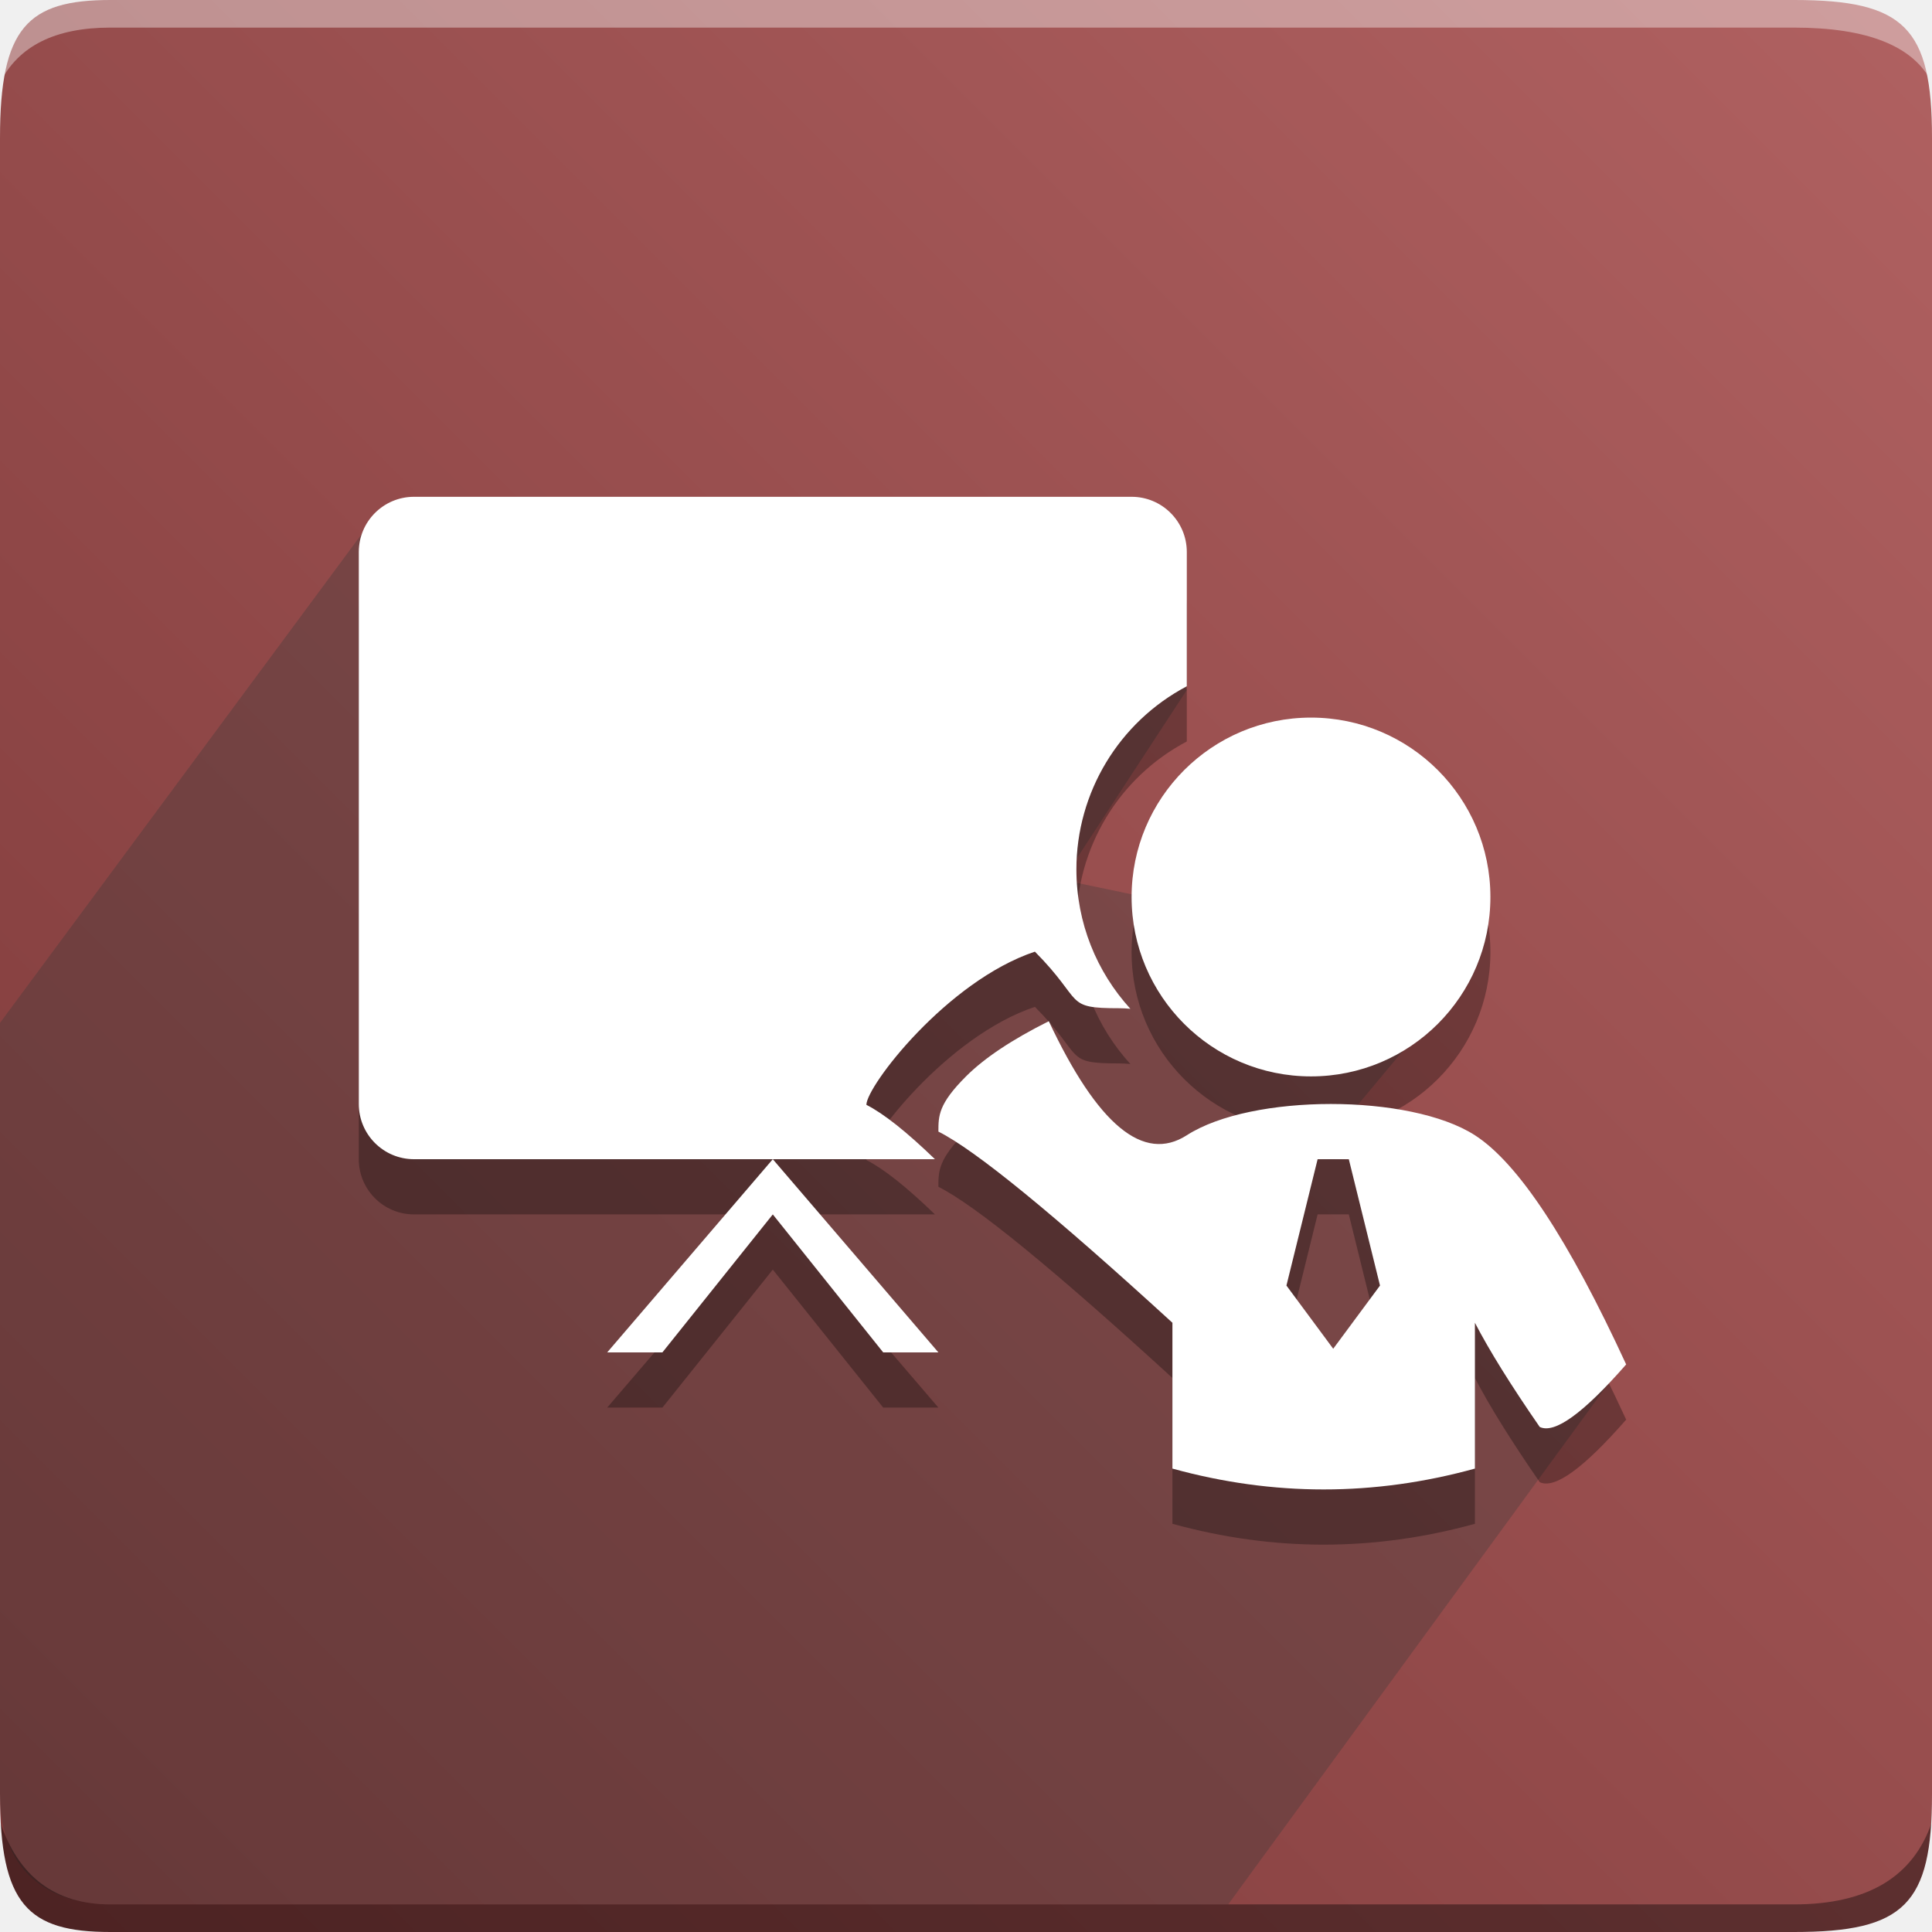
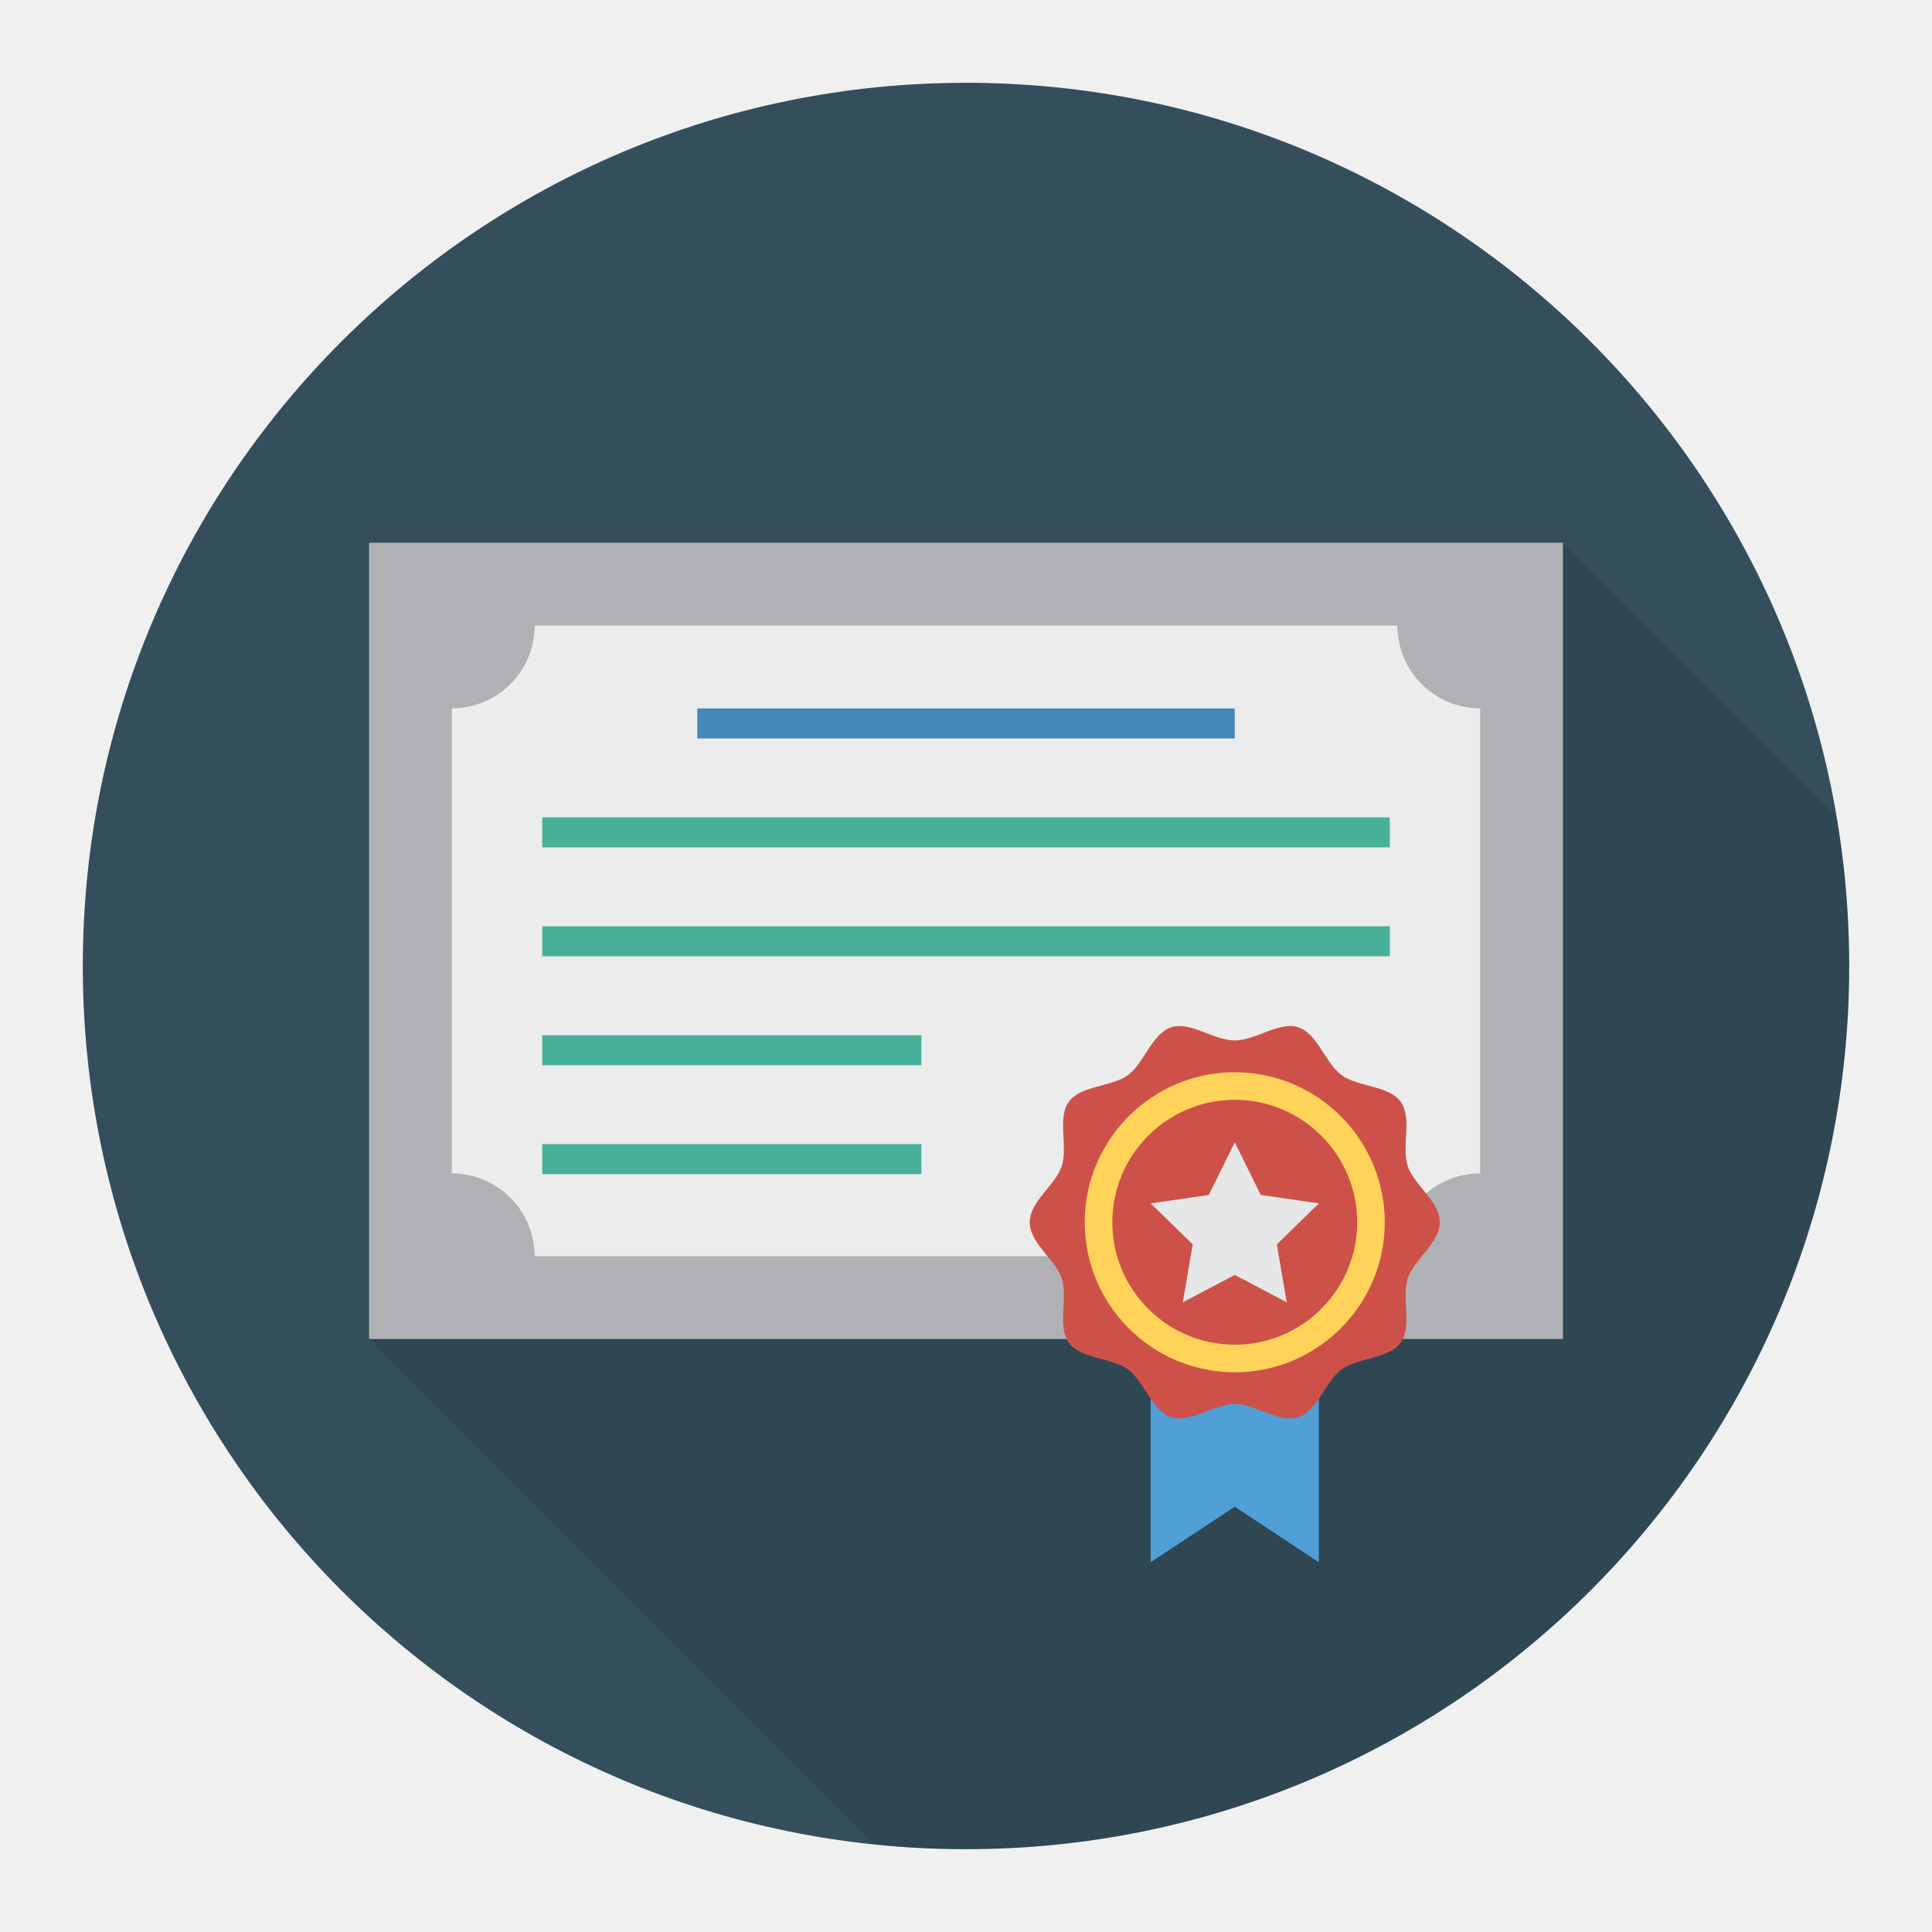
- <svg xmlns="http://www.w3.org/2000/svg" xmlns:xlink="http://www.w3.org/1999/xlink" width="70" height="70" viewBox="0 0 70 70">
-   <defs>
-     <path id="a" d="M4 0h61c4 0 5 1 5 5v60c0 4-1 5-5 5H4c-3 0-4-1-4-5V5c0-4 1-5 4-5z" />
-     <linearGradient id="c" x1="100%" x2="0%" y1="0%" y2="100%">
-       <stop offset="0%" stop-color="#B06161" />
-       <stop offset="45.785%" stop-color="#984E4E" />
-       <stop offset="100%" stop-color="#7C3838" />
-     </linearGradient>
-   </defs>
-   <g fill="none" fill-rule="evenodd">
-     <mask id="b" fill="#fff">
-       <use xlink:href="#a" />
-     </mask>
-     <g mask="url(#b)">
-       <path fill="url(#c)" d="M0 0H70V70H0z" />
-       <path fill="#FFF" fill-opacity=".383" d="M4 1h61c2.667 0 4.333.667 5 2V0H0v3c.667-1.333 2-2 4-2z" />
-       <path fill="#393939" d="M44.5 69H4c-2 0-4-1-4-4V37.061L13.363 19H40l3 6-4.495 6.88L53.393 35l-5.208 6.243 10.564 8.238L44.5 69z" opacity=".324" />
-       <path fill="#000" fill-opacity=".383" d="M4 69h61c2.667 0 4.333-1 5-3v4H0v-4c.667 2 2 3 4 3z" />
-       <path fill="#000" d="M33.875 44H15a2 2 0 0 1-2-2V22a2 2 0 0 1 2-2h26a2 2 0 0 1 2 2v4.865a7.499 7.499 0 0 0-4 6.635c0 1.946.74 3.718 1.956 5.051a4.099 4.099 0 0 0-.387-.021c-2.049 0-1.256-.22-3.073-2.05-3.187 1.066-6.105 4.876-6.105 5.55.625.317 1.453.973 2.484 1.97zM43 43.132c2.348-1.51 8.09-1.51 10.439 0 1.565 1.007 3.392 3.775 5.48 8.304-1.549 1.77-2.593 2.525-3.132 2.265-1.044-1.51-1.826-2.768-2.348-3.775v5.284c-3.653 1.007-7.306 1.007-10.96 0v-5.284C38.16 45.976 35.334 43.666 34 43c0-.573 0-1 1-2 .667-.667 1.667-1.333 3-2 1.768 3.761 3.434 5.139 5 4.132zm4.74.868l-1.13 4.578 1.695 2.29L50 48.578 48.87 44h-1.13zM22 51l6-7 6 7h-2l-4-5-4 5h-2zm6-31v-2 2zm19.5 21a6.5 6.5 0 1 1 0-13 6.5 6.5 0 0 1 0 13z" opacity=".3" />
-       <path fill="#FFF" d="M33.875 42H15a2 2 0 0 1-2-2V20a2 2 0 0 1 2-2h26a2 2 0 0 1 2 2v4.865a7.499 7.499 0 0 0-4 6.635c0 1.946.74 3.718 1.956 5.051a4.099 4.099 0 0 0-.387-.021c-2.049 0-1.256-.22-3.073-2.05-3.187 1.066-6.105 4.876-6.105 5.55.625.317 1.453.973 2.484 1.97zM43 41.132c2.348-1.51 8.09-1.51 10.439 0 1.565 1.007 3.392 3.775 5.48 8.304-1.549 1.77-2.593 2.525-3.132 2.265-1.044-1.51-1.826-2.768-2.348-3.775v5.284c-3.653 1.007-7.306 1.007-10.96 0v-5.284C38.16 43.976 35.334 41.666 34 41c0-.573 0-1 1-2 .667-.667 1.667-1.333 3-2 1.768 3.761 3.434 5.139 5 4.132zm4.74.868l-1.13 4.578 1.695 2.29L50 46.578 48.87 42h-1.13zM22 49l6-7 6 7h-2l-4-5-4 5h-2zm6-31v-2 2zm19.5 21a6.5 6.5 0 1 1 0-13 6.5 6.5 0 0 1 0 13z" />
-     </g>
+ <svg xmlns="http://www.w3.org/2000/svg" enable-background="new 0 0 140 140" height="512" viewBox="0 0 140 140" width="512">
+   <circle cx="70" cy="70" fill="#344e5c" r="64" />
+   <path d="m133.06 59.13c.61 3.54.94 7.16.94 10.87 0 35.35-28.65 64-64 64-2.24 0-4.45-.12-6.63-.34l-36.63-36.63v-57.7h86.52z" opacity=".1" />
+   <path d="m26.74 39.329h86.52v57.7h-86.52z" fill="#b0b1b5" />
+   <path d="m101.26 45.329h-62.52c0 3.314-2.686 6-6 6v33.701c3.314 0 6 2.686 6 6h62.52c0-3.314 2.686-6 6-6v-33.701c-3.314 0-6-2.686-6-6z" fill="#ececec" />
+   <path d="m50.525 51.336h38.949v2.176h-38.949z" fill="#4388b9" />
+   <g fill="#48b19a">
+     <path d="m39.29 59.229h61.421v2.176h-61.421z" />
+     <path d="m39.29 67.122h61.421v2.176h-61.421z" />
+     <path d="m39.29 75.015h27.478v2.176h-27.478z" />
+     <path d="m39.29 82.908h27.478v2.176h-27.478z" />
  </g>
+   <path d="m95.571 113.209-6.096-4.026-6.096 4.026v-17.342h12.192z" fill="#509fd7" />
+   <path d="m104.331 88.57c0 1.512-1.88 2.708-2.323 4.073-.459 1.414.343 3.484-.514 4.661-.865 1.189-3.087 1.061-4.276 1.926-1.177.856-1.738 3.014-3.152 3.473-1.364.443-3.08-.958-4.592-.958-1.512 0-3.228 1.401-4.592.958-1.414-.459-1.975-2.617-3.152-3.473-1.189-.865-3.411-.738-4.276-1.926-.856-1.177-.054-3.247-.514-4.661-.443-1.364-2.323-2.561-2.323-4.073 0-1.512 1.88-2.708 2.323-4.073.459-1.414-.343-3.484.514-4.661.865-1.189 3.087-1.061 4.276-1.926 1.177-.856 1.738-3.014 3.152-3.473 1.364-.443 3.08.958 4.592.958 1.512 0 3.228-1.401 4.592-.958 1.414.459 1.975 2.617 3.152 3.473 1.189.865 3.411.738 4.276 1.926.856 1.177.054 3.247.514 4.661.443 1.364 2.323 2.561 2.323 4.073z" fill="#cd5148" />
+   <path d="m89.475 99.442c-5.995 0-10.872-4.877-10.872-10.872s4.877-10.872 10.872-10.872 10.872 4.877 10.872 10.872-4.877 10.872-10.872 10.872zm0-19.744c-4.892 0-8.872 3.98-8.872 8.872s3.98 8.872 8.872 8.872 8.872-3.98 8.872-8.872-3.98-8.872-8.872-8.872z" fill="#ffd25a" />
+   <path d="m89.475 82.773 1.884 3.817 4.212.612-3.048 2.971.72 4.195-3.767-1.981-3.767 1.981.72-4.195-3.048-2.971 4.212-.612z" fill="#e6e7e8" />
</svg>
